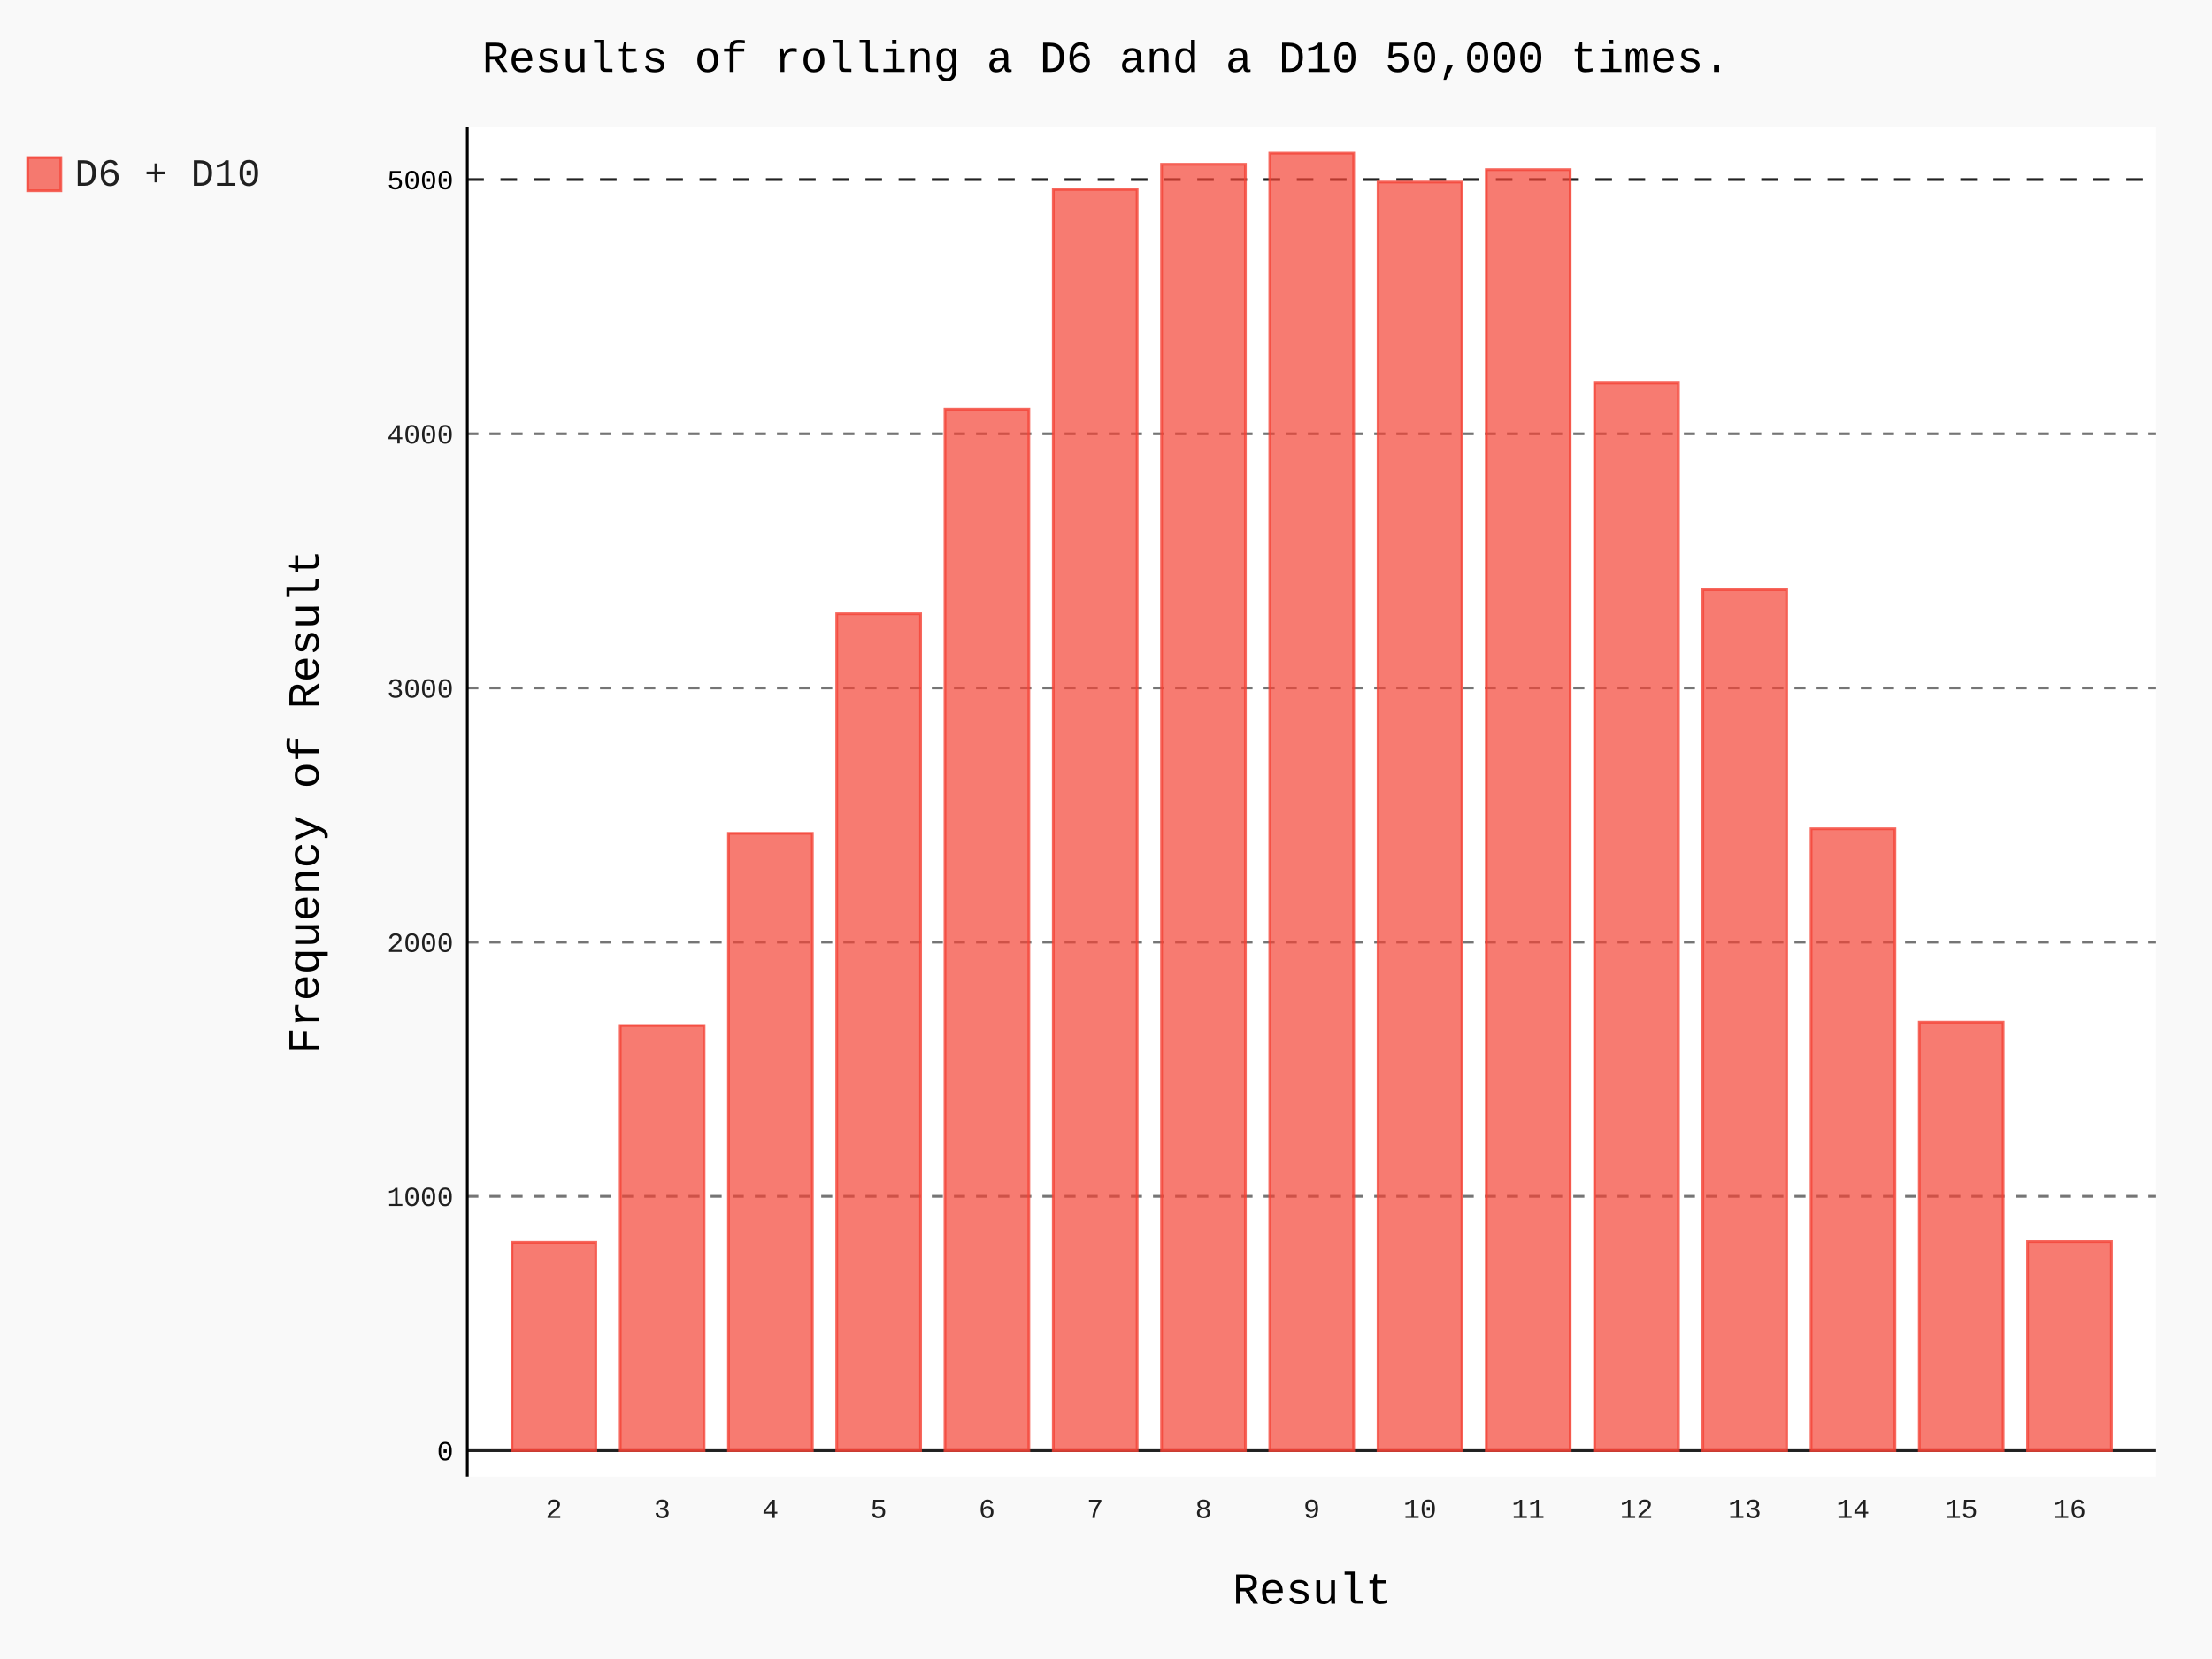
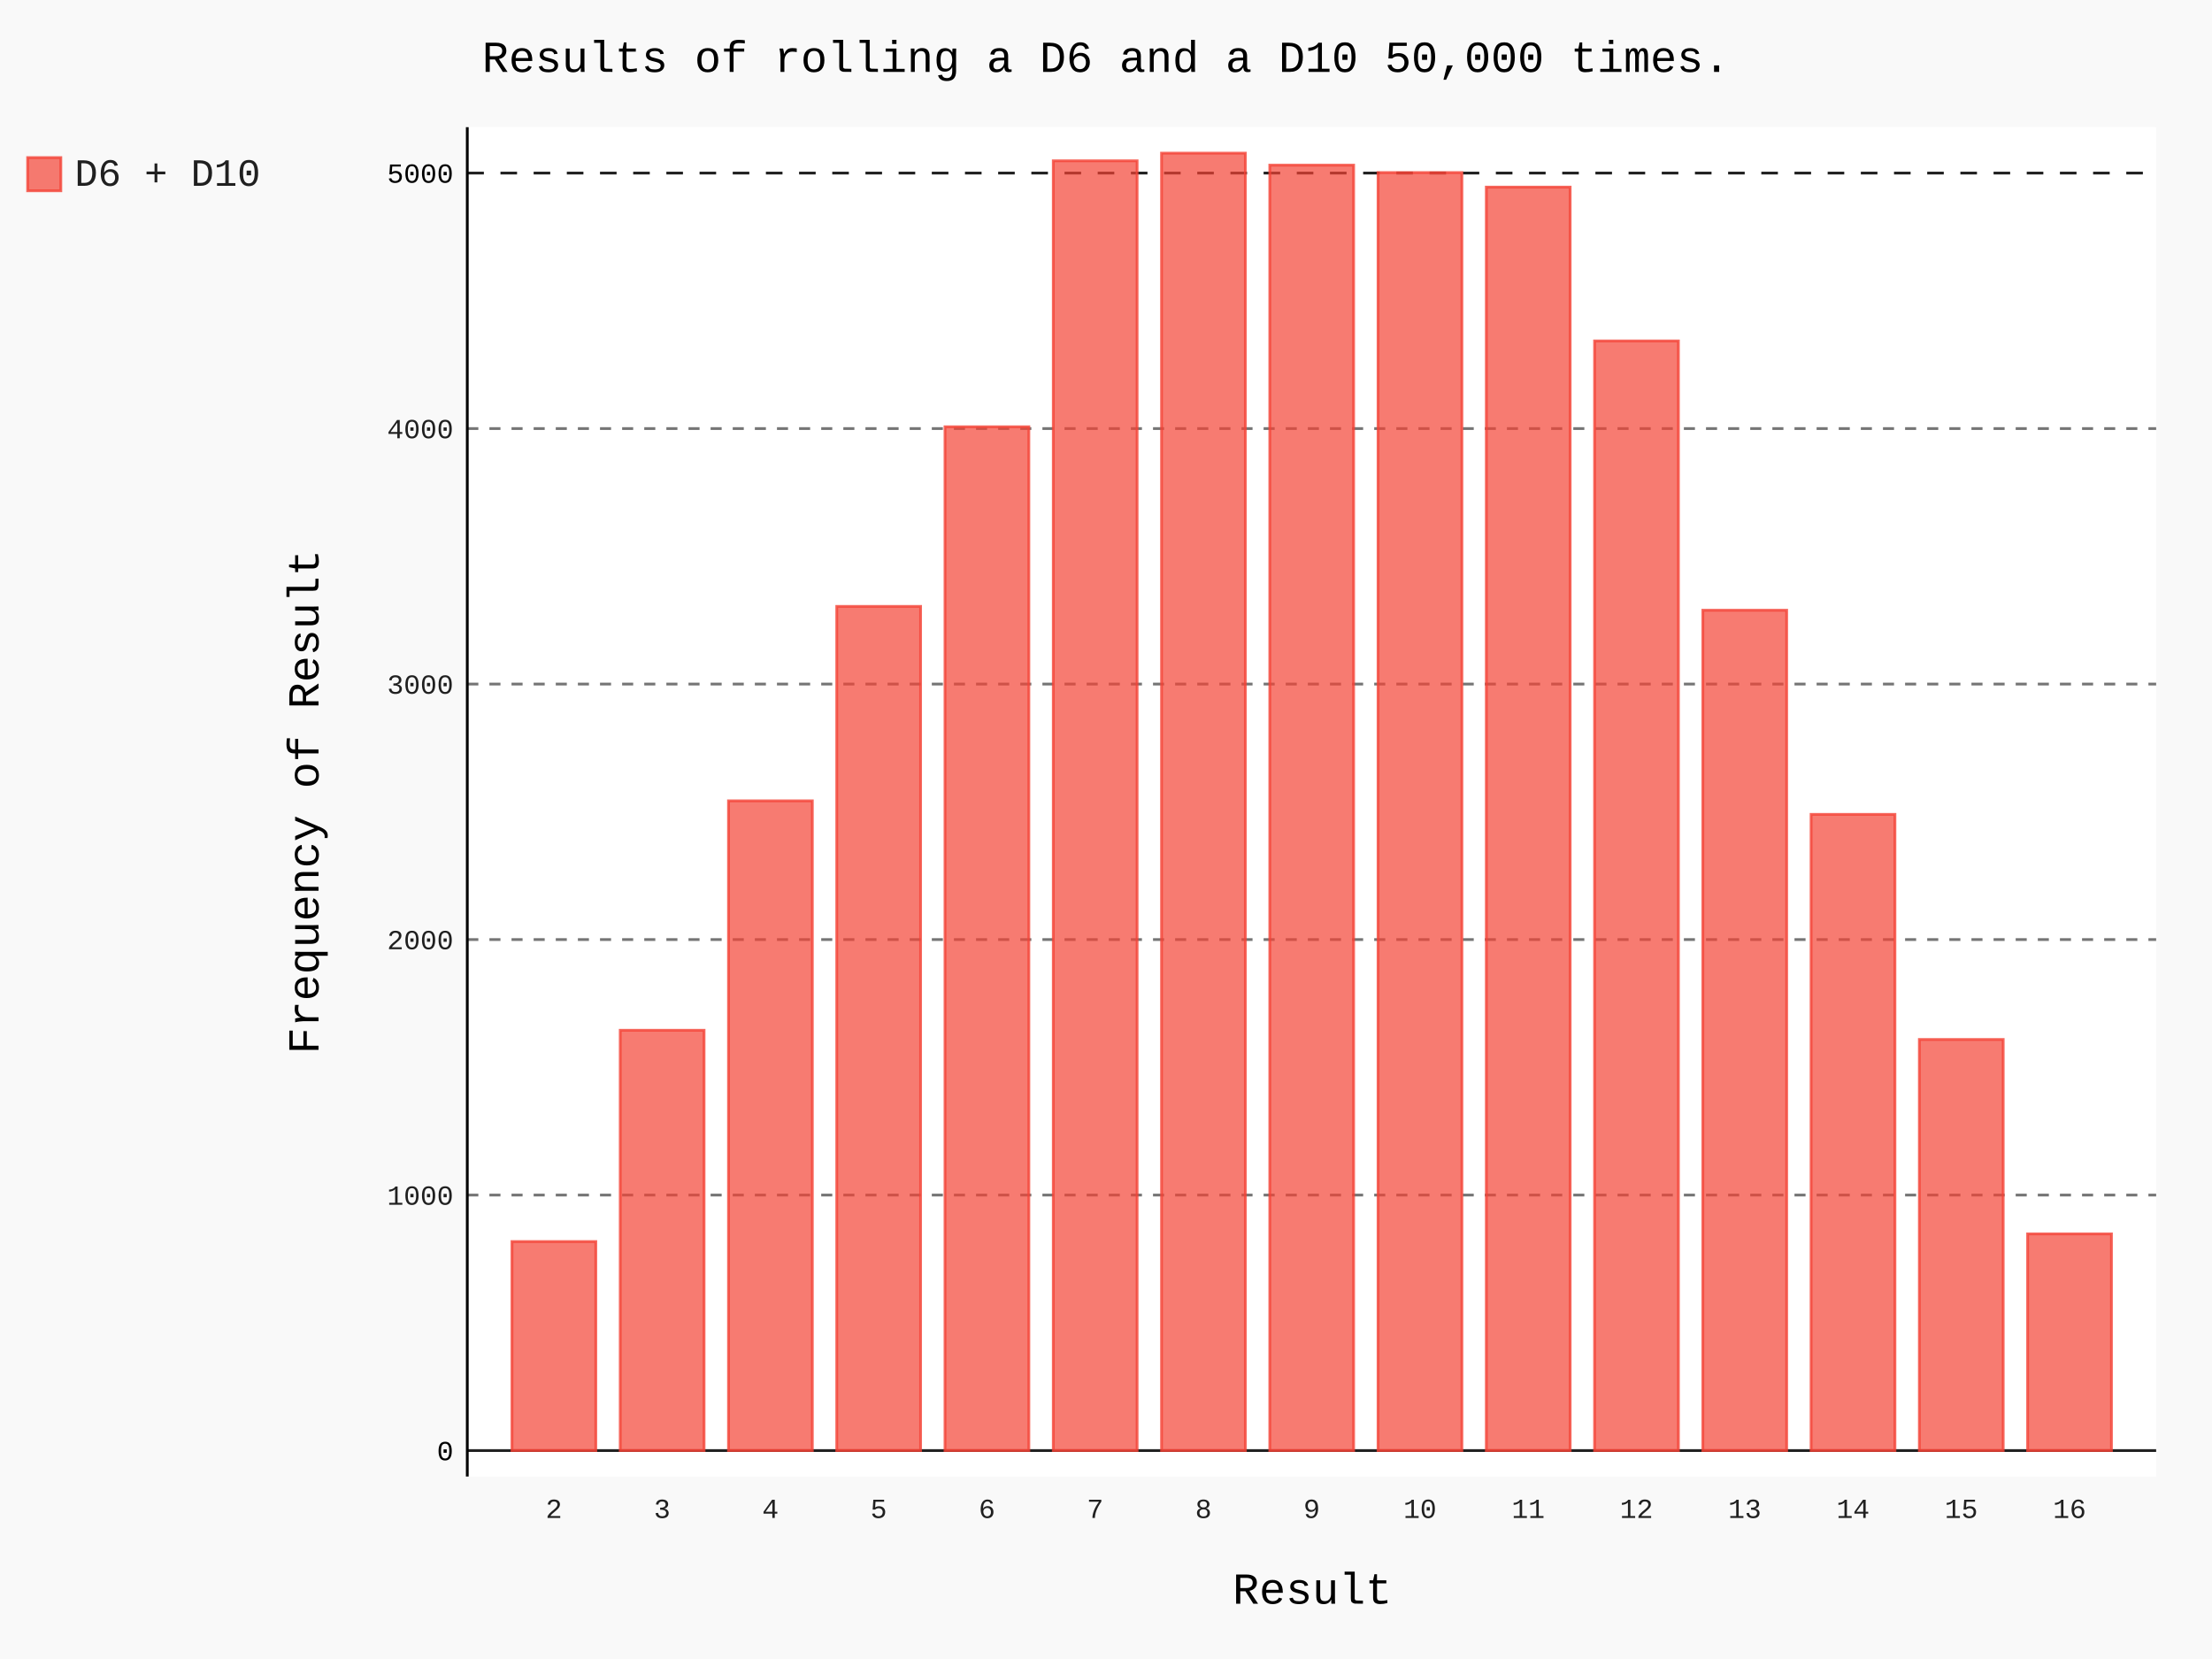
- <svg xmlns="http://www.w3.org/2000/svg" class="pygal-chart" id="chart-8429cf28-e8dc-4228-af47-44bc82ec99f9" viewBox="0 0 800 600">
+ <svg xmlns="http://www.w3.org/2000/svg" class="pygal-chart" id="chart-3778c945-d16f-4d5a-b7f5-441a4c0d33e5" viewBox="0 0 800 600">
  <defs>
-     <style type="text/css">#chart-8429cf28-e8dc-4228-af47-44bc82ec99f9{-webkit-user-select:none;-webkit-font-smoothing:antialiased;font-family:Consolas,"Liberation Mono",Menlo,Courier,monospace}#chart-8429cf28-e8dc-4228-af47-44bc82ec99f9 .title{font-family:Consolas,"Liberation Mono",Menlo,Courier,monospace;font-size:16px}#chart-8429cf28-e8dc-4228-af47-44bc82ec99f9 .legends .legend text{font-family:Consolas,"Liberation Mono",Menlo,Courier,monospace;font-size:14px}#chart-8429cf28-e8dc-4228-af47-44bc82ec99f9 .axis text{font-family:Consolas,"Liberation Mono",Menlo,Courier,monospace;font-size:10px}#chart-8429cf28-e8dc-4228-af47-44bc82ec99f9 .axis text.major{font-family:Consolas,"Liberation Mono",Menlo,Courier,monospace;font-size:10px}#chart-8429cf28-e8dc-4228-af47-44bc82ec99f9 .text-overlay text.value{font-family:Consolas,"Liberation Mono",Menlo,Courier,monospace;font-size:16px}#chart-8429cf28-e8dc-4228-af47-44bc82ec99f9 .text-overlay text.label{font-family:Consolas,"Liberation Mono",Menlo,Courier,monospace;font-size:10px}#chart-8429cf28-e8dc-4228-af47-44bc82ec99f9 .tooltip{font-family:Consolas,"Liberation Mono",Menlo,Courier,monospace;font-size:14px}#chart-8429cf28-e8dc-4228-af47-44bc82ec99f9 text.no_data{font-family:Consolas,"Liberation Mono",Menlo,Courier,monospace;font-size:64px}
- #chart-8429cf28-e8dc-4228-af47-44bc82ec99f9{background-color:rgba(249,249,249,1)}#chart-8429cf28-e8dc-4228-af47-44bc82ec99f9 path,#chart-8429cf28-e8dc-4228-af47-44bc82ec99f9 line,#chart-8429cf28-e8dc-4228-af47-44bc82ec99f9 rect,#chart-8429cf28-e8dc-4228-af47-44bc82ec99f9 circle{-webkit-transition:150ms;-moz-transition:150ms;transition:150ms}#chart-8429cf28-e8dc-4228-af47-44bc82ec99f9 .graph &gt; .background{fill:rgba(249,249,249,1)}#chart-8429cf28-e8dc-4228-af47-44bc82ec99f9 .plot &gt; .background{fill:rgba(255,255,255,1)}#chart-8429cf28-e8dc-4228-af47-44bc82ec99f9 .graph{fill:rgba(0,0,0,.87)}#chart-8429cf28-e8dc-4228-af47-44bc82ec99f9 text.no_data{fill:rgba(0,0,0,1)}#chart-8429cf28-e8dc-4228-af47-44bc82ec99f9 .title{fill:rgba(0,0,0,1)}#chart-8429cf28-e8dc-4228-af47-44bc82ec99f9 .legends .legend text{fill:rgba(0,0,0,.87)}#chart-8429cf28-e8dc-4228-af47-44bc82ec99f9 .legends .legend:hover text{fill:rgba(0,0,0,1)}#chart-8429cf28-e8dc-4228-af47-44bc82ec99f9 .axis .line{stroke:rgba(0,0,0,1)}#chart-8429cf28-e8dc-4228-af47-44bc82ec99f9 .axis .guide.line{stroke:rgba(0,0,0,.54)}#chart-8429cf28-e8dc-4228-af47-44bc82ec99f9 .axis .major.line{stroke:rgba(0,0,0,.87)}#chart-8429cf28-e8dc-4228-af47-44bc82ec99f9 .axis text.major{fill:rgba(0,0,0,1)}#chart-8429cf28-e8dc-4228-af47-44bc82ec99f9 .axis.y .guides:hover .guide.line,#chart-8429cf28-e8dc-4228-af47-44bc82ec99f9 .line-graph .axis.x .guides:hover .guide.line,#chart-8429cf28-e8dc-4228-af47-44bc82ec99f9 .stackedline-graph .axis.x .guides:hover .guide.line,#chart-8429cf28-e8dc-4228-af47-44bc82ec99f9 .xy-graph .axis.x .guides:hover .guide.line{stroke:rgba(0,0,0,1)}#chart-8429cf28-e8dc-4228-af47-44bc82ec99f9 .axis .guides:hover text{fill:rgba(0,0,0,1)}#chart-8429cf28-e8dc-4228-af47-44bc82ec99f9 .reactive{fill-opacity:.7;stroke-opacity:.8}#chart-8429cf28-e8dc-4228-af47-44bc82ec99f9 .ci{stroke:rgba(0,0,0,.87)}#chart-8429cf28-e8dc-4228-af47-44bc82ec99f9 .reactive.active,#chart-8429cf28-e8dc-4228-af47-44bc82ec99f9 .active .reactive{fill-opacity:.8;stroke-opacity:.9;stroke-width:4}#chart-8429cf28-e8dc-4228-af47-44bc82ec99f9 .ci .reactive.active{stroke-width:1.5}#chart-8429cf28-e8dc-4228-af47-44bc82ec99f9 .series text{fill:rgba(0,0,0,1)}#chart-8429cf28-e8dc-4228-af47-44bc82ec99f9 .tooltip rect{fill:rgba(255,255,255,1);stroke:rgba(0,0,0,1);-webkit-transition:opacity 150ms;-moz-transition:opacity 150ms;transition:opacity 150ms}#chart-8429cf28-e8dc-4228-af47-44bc82ec99f9 .tooltip .label{fill:rgba(0,0,0,.87)}#chart-8429cf28-e8dc-4228-af47-44bc82ec99f9 .tooltip .label{fill:rgba(0,0,0,.87)}#chart-8429cf28-e8dc-4228-af47-44bc82ec99f9 .tooltip .legend{font-size:.8em;fill:rgba(0,0,0,.54)}#chart-8429cf28-e8dc-4228-af47-44bc82ec99f9 .tooltip .x_label{font-size:.6em;fill:rgba(0,0,0,1)}#chart-8429cf28-e8dc-4228-af47-44bc82ec99f9 .tooltip .xlink{font-size:.5em;text-decoration:underline}#chart-8429cf28-e8dc-4228-af47-44bc82ec99f9 .tooltip .value{font-size:1.5em}#chart-8429cf28-e8dc-4228-af47-44bc82ec99f9 .bound{font-size:.5em}#chart-8429cf28-e8dc-4228-af47-44bc82ec99f9 .max-value{font-size:.75em;fill:rgba(0,0,0,.54)}#chart-8429cf28-e8dc-4228-af47-44bc82ec99f9 .map-element{fill:rgba(255,255,255,1);stroke:rgba(0,0,0,.54) !important}#chart-8429cf28-e8dc-4228-af47-44bc82ec99f9 .map-element .reactive{fill-opacity:inherit;stroke-opacity:inherit}#chart-8429cf28-e8dc-4228-af47-44bc82ec99f9 .color-0,#chart-8429cf28-e8dc-4228-af47-44bc82ec99f9 .color-0 a:visited{stroke:#F44336;fill:#F44336}#chart-8429cf28-e8dc-4228-af47-44bc82ec99f9 .text-overlay .color-0 text{fill:black}
- #chart-8429cf28-e8dc-4228-af47-44bc82ec99f9 text.no_data{text-anchor:middle}#chart-8429cf28-e8dc-4228-af47-44bc82ec99f9 .guide.line{fill:none}#chart-8429cf28-e8dc-4228-af47-44bc82ec99f9 .centered{text-anchor:middle}#chart-8429cf28-e8dc-4228-af47-44bc82ec99f9 .title{text-anchor:middle}#chart-8429cf28-e8dc-4228-af47-44bc82ec99f9 .legends .legend text{fill-opacity:1}#chart-8429cf28-e8dc-4228-af47-44bc82ec99f9 .axis.x text{text-anchor:middle}#chart-8429cf28-e8dc-4228-af47-44bc82ec99f9 .axis.x:not(.web) text[transform]{text-anchor:start}#chart-8429cf28-e8dc-4228-af47-44bc82ec99f9 .axis.x:not(.web) text[transform].backwards{text-anchor:end}#chart-8429cf28-e8dc-4228-af47-44bc82ec99f9 .axis.y text{text-anchor:end}#chart-8429cf28-e8dc-4228-af47-44bc82ec99f9 .axis.y text[transform].backwards{text-anchor:start}#chart-8429cf28-e8dc-4228-af47-44bc82ec99f9 .axis.y2 text{text-anchor:start}#chart-8429cf28-e8dc-4228-af47-44bc82ec99f9 .axis.y2 text[transform].backwards{text-anchor:end}#chart-8429cf28-e8dc-4228-af47-44bc82ec99f9 .axis .guide.line{stroke-dasharray:4,4}#chart-8429cf28-e8dc-4228-af47-44bc82ec99f9 .axis .major.guide.line{stroke-dasharray:6,6}#chart-8429cf28-e8dc-4228-af47-44bc82ec99f9 .horizontal .axis.y .guide.line,#chart-8429cf28-e8dc-4228-af47-44bc82ec99f9 .horizontal .axis.y2 .guide.line,#chart-8429cf28-e8dc-4228-af47-44bc82ec99f9 .vertical .axis.x .guide.line{opacity:0}#chart-8429cf28-e8dc-4228-af47-44bc82ec99f9 .horizontal .axis.always_show .guide.line,#chart-8429cf28-e8dc-4228-af47-44bc82ec99f9 .vertical .axis.always_show .guide.line{opacity:1 !important}#chart-8429cf28-e8dc-4228-af47-44bc82ec99f9 .axis.y .guides:hover .guide.line,#chart-8429cf28-e8dc-4228-af47-44bc82ec99f9 .axis.y2 .guides:hover .guide.line,#chart-8429cf28-e8dc-4228-af47-44bc82ec99f9 .axis.x .guides:hover .guide.line{opacity:1}#chart-8429cf28-e8dc-4228-af47-44bc82ec99f9 .axis .guides:hover text{opacity:1}#chart-8429cf28-e8dc-4228-af47-44bc82ec99f9 .nofill{fill:none}#chart-8429cf28-e8dc-4228-af47-44bc82ec99f9 .subtle-fill{fill-opacity:.2}#chart-8429cf28-e8dc-4228-af47-44bc82ec99f9 .dot{stroke-width:1px;fill-opacity:1}#chart-8429cf28-e8dc-4228-af47-44bc82ec99f9 .dot.active{stroke-width:5px}#chart-8429cf28-e8dc-4228-af47-44bc82ec99f9 .dot.negative{fill:transparent}#chart-8429cf28-e8dc-4228-af47-44bc82ec99f9 text,#chart-8429cf28-e8dc-4228-af47-44bc82ec99f9 tspan{stroke:none !important}#chart-8429cf28-e8dc-4228-af47-44bc82ec99f9 .series text.active{opacity:1}#chart-8429cf28-e8dc-4228-af47-44bc82ec99f9 .tooltip rect{fill-opacity:.95;stroke-width:.5}#chart-8429cf28-e8dc-4228-af47-44bc82ec99f9 .tooltip text{fill-opacity:1}#chart-8429cf28-e8dc-4228-af47-44bc82ec99f9 .showable{visibility:hidden}#chart-8429cf28-e8dc-4228-af47-44bc82ec99f9 .showable.shown{visibility:visible}#chart-8429cf28-e8dc-4228-af47-44bc82ec99f9 .gauge-background{fill:rgba(229,229,229,1);stroke:none}#chart-8429cf28-e8dc-4228-af47-44bc82ec99f9 .bg-lines{stroke:rgba(249,249,249,1);stroke-width:2px}</style>
+     <style type="text/css">#chart-3778c945-d16f-4d5a-b7f5-441a4c0d33e5{-webkit-user-select:none;-webkit-font-smoothing:antialiased;font-family:Consolas,"Liberation Mono",Menlo,Courier,monospace}#chart-3778c945-d16f-4d5a-b7f5-441a4c0d33e5 .title{font-family:Consolas,"Liberation Mono",Menlo,Courier,monospace;font-size:16px}#chart-3778c945-d16f-4d5a-b7f5-441a4c0d33e5 .legends .legend text{font-family:Consolas,"Liberation Mono",Menlo,Courier,monospace;font-size:14px}#chart-3778c945-d16f-4d5a-b7f5-441a4c0d33e5 .axis text{font-family:Consolas,"Liberation Mono",Menlo,Courier,monospace;font-size:10px}#chart-3778c945-d16f-4d5a-b7f5-441a4c0d33e5 .axis text.major{font-family:Consolas,"Liberation Mono",Menlo,Courier,monospace;font-size:10px}#chart-3778c945-d16f-4d5a-b7f5-441a4c0d33e5 .text-overlay text.value{font-family:Consolas,"Liberation Mono",Menlo,Courier,monospace;font-size:16px}#chart-3778c945-d16f-4d5a-b7f5-441a4c0d33e5 .text-overlay text.label{font-family:Consolas,"Liberation Mono",Menlo,Courier,monospace;font-size:10px}#chart-3778c945-d16f-4d5a-b7f5-441a4c0d33e5 .tooltip{font-family:Consolas,"Liberation Mono",Menlo,Courier,monospace;font-size:14px}#chart-3778c945-d16f-4d5a-b7f5-441a4c0d33e5 text.no_data{font-family:Consolas,"Liberation Mono",Menlo,Courier,monospace;font-size:64px}
+ #chart-3778c945-d16f-4d5a-b7f5-441a4c0d33e5{background-color:rgba(249,249,249,1)}#chart-3778c945-d16f-4d5a-b7f5-441a4c0d33e5 path,#chart-3778c945-d16f-4d5a-b7f5-441a4c0d33e5 line,#chart-3778c945-d16f-4d5a-b7f5-441a4c0d33e5 rect,#chart-3778c945-d16f-4d5a-b7f5-441a4c0d33e5 circle{-webkit-transition:150ms;-moz-transition:150ms;transition:150ms}#chart-3778c945-d16f-4d5a-b7f5-441a4c0d33e5 .graph &gt; .background{fill:rgba(249,249,249,1)}#chart-3778c945-d16f-4d5a-b7f5-441a4c0d33e5 .plot &gt; .background{fill:rgba(255,255,255,1)}#chart-3778c945-d16f-4d5a-b7f5-441a4c0d33e5 .graph{fill:rgba(0,0,0,.87)}#chart-3778c945-d16f-4d5a-b7f5-441a4c0d33e5 text.no_data{fill:rgba(0,0,0,1)}#chart-3778c945-d16f-4d5a-b7f5-441a4c0d33e5 .title{fill:rgba(0,0,0,1)}#chart-3778c945-d16f-4d5a-b7f5-441a4c0d33e5 .legends .legend text{fill:rgba(0,0,0,.87)}#chart-3778c945-d16f-4d5a-b7f5-441a4c0d33e5 .legends .legend:hover text{fill:rgba(0,0,0,1)}#chart-3778c945-d16f-4d5a-b7f5-441a4c0d33e5 .axis .line{stroke:rgba(0,0,0,1)}#chart-3778c945-d16f-4d5a-b7f5-441a4c0d33e5 .axis .guide.line{stroke:rgba(0,0,0,.54)}#chart-3778c945-d16f-4d5a-b7f5-441a4c0d33e5 .axis .major.line{stroke:rgba(0,0,0,.87)}#chart-3778c945-d16f-4d5a-b7f5-441a4c0d33e5 .axis text.major{fill:rgba(0,0,0,1)}#chart-3778c945-d16f-4d5a-b7f5-441a4c0d33e5 .axis.y .guides:hover .guide.line,#chart-3778c945-d16f-4d5a-b7f5-441a4c0d33e5 .line-graph .axis.x .guides:hover .guide.line,#chart-3778c945-d16f-4d5a-b7f5-441a4c0d33e5 .stackedline-graph .axis.x .guides:hover .guide.line,#chart-3778c945-d16f-4d5a-b7f5-441a4c0d33e5 .xy-graph .axis.x .guides:hover .guide.line{stroke:rgba(0,0,0,1)}#chart-3778c945-d16f-4d5a-b7f5-441a4c0d33e5 .axis .guides:hover text{fill:rgba(0,0,0,1)}#chart-3778c945-d16f-4d5a-b7f5-441a4c0d33e5 .reactive{fill-opacity:.7;stroke-opacity:.8}#chart-3778c945-d16f-4d5a-b7f5-441a4c0d33e5 .ci{stroke:rgba(0,0,0,.87)}#chart-3778c945-d16f-4d5a-b7f5-441a4c0d33e5 .reactive.active,#chart-3778c945-d16f-4d5a-b7f5-441a4c0d33e5 .active .reactive{fill-opacity:.8;stroke-opacity:.9;stroke-width:4}#chart-3778c945-d16f-4d5a-b7f5-441a4c0d33e5 .ci .reactive.active{stroke-width:1.5}#chart-3778c945-d16f-4d5a-b7f5-441a4c0d33e5 .series text{fill:rgba(0,0,0,1)}#chart-3778c945-d16f-4d5a-b7f5-441a4c0d33e5 .tooltip rect{fill:rgba(255,255,255,1);stroke:rgba(0,0,0,1);-webkit-transition:opacity 150ms;-moz-transition:opacity 150ms;transition:opacity 150ms}#chart-3778c945-d16f-4d5a-b7f5-441a4c0d33e5 .tooltip .label{fill:rgba(0,0,0,.87)}#chart-3778c945-d16f-4d5a-b7f5-441a4c0d33e5 .tooltip .label{fill:rgba(0,0,0,.87)}#chart-3778c945-d16f-4d5a-b7f5-441a4c0d33e5 .tooltip .legend{font-size:.8em;fill:rgba(0,0,0,.54)}#chart-3778c945-d16f-4d5a-b7f5-441a4c0d33e5 .tooltip .x_label{font-size:.6em;fill:rgba(0,0,0,1)}#chart-3778c945-d16f-4d5a-b7f5-441a4c0d33e5 .tooltip .xlink{font-size:.5em;text-decoration:underline}#chart-3778c945-d16f-4d5a-b7f5-441a4c0d33e5 .tooltip .value{font-size:1.5em}#chart-3778c945-d16f-4d5a-b7f5-441a4c0d33e5 .bound{font-size:.5em}#chart-3778c945-d16f-4d5a-b7f5-441a4c0d33e5 .max-value{font-size:.75em;fill:rgba(0,0,0,.54)}#chart-3778c945-d16f-4d5a-b7f5-441a4c0d33e5 .map-element{fill:rgba(255,255,255,1);stroke:rgba(0,0,0,.54) !important}#chart-3778c945-d16f-4d5a-b7f5-441a4c0d33e5 .map-element .reactive{fill-opacity:inherit;stroke-opacity:inherit}#chart-3778c945-d16f-4d5a-b7f5-441a4c0d33e5 .color-0,#chart-3778c945-d16f-4d5a-b7f5-441a4c0d33e5 .color-0 a:visited{stroke:#F44336;fill:#F44336}#chart-3778c945-d16f-4d5a-b7f5-441a4c0d33e5 .text-overlay .color-0 text{fill:black}
+ #chart-3778c945-d16f-4d5a-b7f5-441a4c0d33e5 text.no_data{text-anchor:middle}#chart-3778c945-d16f-4d5a-b7f5-441a4c0d33e5 .guide.line{fill:none}#chart-3778c945-d16f-4d5a-b7f5-441a4c0d33e5 .centered{text-anchor:middle}#chart-3778c945-d16f-4d5a-b7f5-441a4c0d33e5 .title{text-anchor:middle}#chart-3778c945-d16f-4d5a-b7f5-441a4c0d33e5 .legends .legend text{fill-opacity:1}#chart-3778c945-d16f-4d5a-b7f5-441a4c0d33e5 .axis.x text{text-anchor:middle}#chart-3778c945-d16f-4d5a-b7f5-441a4c0d33e5 .axis.x:not(.web) text[transform]{text-anchor:start}#chart-3778c945-d16f-4d5a-b7f5-441a4c0d33e5 .axis.x:not(.web) text[transform].backwards{text-anchor:end}#chart-3778c945-d16f-4d5a-b7f5-441a4c0d33e5 .axis.y text{text-anchor:end}#chart-3778c945-d16f-4d5a-b7f5-441a4c0d33e5 .axis.y text[transform].backwards{text-anchor:start}#chart-3778c945-d16f-4d5a-b7f5-441a4c0d33e5 .axis.y2 text{text-anchor:start}#chart-3778c945-d16f-4d5a-b7f5-441a4c0d33e5 .axis.y2 text[transform].backwards{text-anchor:end}#chart-3778c945-d16f-4d5a-b7f5-441a4c0d33e5 .axis .guide.line{stroke-dasharray:4,4}#chart-3778c945-d16f-4d5a-b7f5-441a4c0d33e5 .axis .major.guide.line{stroke-dasharray:6,6}#chart-3778c945-d16f-4d5a-b7f5-441a4c0d33e5 .horizontal .axis.y .guide.line,#chart-3778c945-d16f-4d5a-b7f5-441a4c0d33e5 .horizontal .axis.y2 .guide.line,#chart-3778c945-d16f-4d5a-b7f5-441a4c0d33e5 .vertical .axis.x .guide.line{opacity:0}#chart-3778c945-d16f-4d5a-b7f5-441a4c0d33e5 .horizontal .axis.always_show .guide.line,#chart-3778c945-d16f-4d5a-b7f5-441a4c0d33e5 .vertical .axis.always_show .guide.line{opacity:1 !important}#chart-3778c945-d16f-4d5a-b7f5-441a4c0d33e5 .axis.y .guides:hover .guide.line,#chart-3778c945-d16f-4d5a-b7f5-441a4c0d33e5 .axis.y2 .guides:hover .guide.line,#chart-3778c945-d16f-4d5a-b7f5-441a4c0d33e5 .axis.x .guides:hover .guide.line{opacity:1}#chart-3778c945-d16f-4d5a-b7f5-441a4c0d33e5 .axis .guides:hover text{opacity:1}#chart-3778c945-d16f-4d5a-b7f5-441a4c0d33e5 .nofill{fill:none}#chart-3778c945-d16f-4d5a-b7f5-441a4c0d33e5 .subtle-fill{fill-opacity:.2}#chart-3778c945-d16f-4d5a-b7f5-441a4c0d33e5 .dot{stroke-width:1px;fill-opacity:1}#chart-3778c945-d16f-4d5a-b7f5-441a4c0d33e5 .dot.active{stroke-width:5px}#chart-3778c945-d16f-4d5a-b7f5-441a4c0d33e5 .dot.negative{fill:transparent}#chart-3778c945-d16f-4d5a-b7f5-441a4c0d33e5 text,#chart-3778c945-d16f-4d5a-b7f5-441a4c0d33e5 tspan{stroke:none !important}#chart-3778c945-d16f-4d5a-b7f5-441a4c0d33e5 .series text.active{opacity:1}#chart-3778c945-d16f-4d5a-b7f5-441a4c0d33e5 .tooltip rect{fill-opacity:.95;stroke-width:.5}#chart-3778c945-d16f-4d5a-b7f5-441a4c0d33e5 .tooltip text{fill-opacity:1}#chart-3778c945-d16f-4d5a-b7f5-441a4c0d33e5 .showable{visibility:hidden}#chart-3778c945-d16f-4d5a-b7f5-441a4c0d33e5 .showable.shown{visibility:visible}#chart-3778c945-d16f-4d5a-b7f5-441a4c0d33e5 .gauge-background{fill:rgba(229,229,229,1);stroke:none}#chart-3778c945-d16f-4d5a-b7f5-441a4c0d33e5 .bg-lines{stroke:rgba(249,249,249,1);stroke-width:2px}</style>
  </defs>
  <g class="graph bar-graph vertical">
    <rect class="background" height="600" width="800" x="0" y="0" />
    <g class="plot" transform="translate(169, 46)">
      <rect class="background" height="488" width="610.8" x="0" y="0" />
      <g class="axis y always_show">
        <g class="guides">
          <path class="axis major line" d="M0 478.615 h610.8" />
          <text class="major" x="-5" y="482.115">0</text>
        </g>
        <g class="guides">
-           <path class="guide line" d="M0 386.681 h610.8" />
-           <text class="" x="-5" y="390.181">1000</text>
+           <path class="guide line" d="M0 386.211 h610.8" />
+           <text class="" x="-5" y="389.711">1000</text>
        </g>
        <g class="guides">
-           <path class="guide line" d="M0 294.748 h610.8" />
-           <text class="" x="-5" y="298.248">2000</text>
+           <path class="guide line" d="M0 293.806 h610.8" />
+           <text class="" x="-5" y="297.306">2000</text>
        </g>
        <g class="guides">
-           <path class="guide line" d="M0 202.814 h610.8" />
-           <text class="" x="-5" y="206.314">3000</text>
+           <path class="guide line" d="M0 201.401 h610.8" />
+           <text class="" x="-5" y="204.901">3000</text>
        </g>
        <g class="guides">
-           <path class="guide line" d="M0 110.88 h610.8" />
-           <text class="" x="-5" y="114.38">4000</text>
+           <path class="guide line" d="M0 108.997 h610.8" />
+           <text class="" x="-5" y="112.497">4000</text>
        </g>
        <g class="guides">
-           <path class="major guide line" d="M0 18.946 h610.8" />
-           <text class="major" x="-5" y="22.446">5000</text>
+           <path class="major guide line" d="M0 16.592 h610.8" />
+           <text class="major" x="-5" y="20.092">5000</text>
        </g>
      </g>
      <g class="axis x">
        <path class="line" d="M0 0 v488" />
        <g class="guides">
          <path class="guide line" d="M31.323 0 v488" />
          <text class="" x="31.323" y="503.0">2</text>
        </g>
        <g class="guides">
          <path class="guide line" d="M70.477 0 v488" />
          <text class="" x="70.477" y="503.0">3</text>
        </g>
        <g class="guides">
          <path class="guide line" d="M109.631 0 v488" />
          <text class="" x="109.631" y="503.0">4</text>
        </g>
        <g class="guides">
          <path class="guide line" d="M148.785 0 v488" />
          <text class="" x="148.785" y="503.0">5</text>
        </g>
        <g class="guides">
          <path class="guide line" d="M187.938 0 v488" />
          <text class="" x="187.938" y="503.0">6</text>
        </g>
        <g class="guides">
          <path class="guide line" d="M227.092 0 v488" />
          <text class="" x="227.092" y="503.0">7</text>
        </g>
        <g class="guides">
          <path class="guide line" d="M266.246 0 v488" />
          <text class="" x="266.246" y="503.0">8</text>
        </g>
        <g class="guides">
          <path class="guide line" d="M305.4 0 v488" />
          <text class="" x="305.4" y="503.0">9</text>
        </g>
        <g class="guides">
          <path class="guide line" d="M344.554 0 v488" />
          <text class="" x="344.554" y="503.0">10</text>
        </g>
        <g class="guides">
          <path class="guide line" d="M383.708 0 v488" />
          <text class="" x="383.708" y="503.0">11</text>
        </g>
        <g class="guides">
          <path class="guide line" d="M422.862 0 v488" />
          <text class="" x="422.862" y="503.0">12</text>
        </g>
        <g class="guides">
          <path class="guide line" d="M462.015 0 v488" />
          <text class="" x="462.015" y="503.0">13</text>
        </g>
        <g class="guides">
          <path class="guide line" d="M501.169 0 v488" />
          <text class="" x="501.169" y="503.0">14</text>
        </g>
        <g class="guides">
          <path class="guide line" d="M540.323 0 v488" />
          <text class="" x="540.323" y="503.0">15</text>
        </g>
        <g class="guides">
          <path class="guide line" d="M579.477 0 v488" />
          <text class="" x="579.477" y="503.0">16</text>
        </g>
      </g>
      <g class="series serie-0 color-0">
        <g class="bars">
          <g class="bar">
-             <rect class="rect reactive tooltip-trigger" height="75.202" rx="0" ry="0" width="30.321" x="16.163" y="403.413" />
+             <rect class="rect reactive tooltip-trigger" height="75.587" rx="0" ry="0" width="30.321" x="16.163" y="403.028" />
          </g>
          <g class="bar">
-             <rect class="rect reactive tooltip-trigger" height="153.714" rx="0" ry="0" width="30.321" x="55.317" y="324.902" />
+             <rect class="rect reactive tooltip-trigger" height="152.006" rx="0" ry="0" width="30.321" x="55.317" y="326.61" />
          </g>
          <g class="bar">
-             <rect class="rect reactive tooltip-trigger" height="223.216" rx="0" ry="0" width="30.321" x="94.47" y="255.4" />
+             <rect class="rect reactive tooltip-trigger" height="234.985" rx="0" ry="0" width="30.321" x="94.47" y="243.63" />
          </g>
          <g class="bar">
-             <rect class="rect reactive tooltip-trigger" height="302.646" rx="0" ry="0" width="30.321" x="133.624" y="175.969" />
+             <rect class="rect reactive tooltip-trigger" height="305.305" rx="0" ry="0" width="30.321" x="133.624" y="173.31" />
          </g>
          <g class="bar">
-             <rect class="rect reactive tooltip-trigger" height="376.653" rx="0" ry="0" width="30.321" x="172.778" y="101.962" />
+             <rect class="rect reactive tooltip-trigger" height="370.265" rx="0" ry="0" width="30.321" x="172.778" y="108.35" />
          </g>
          <g class="bar">
-             <rect class="rect reactive tooltip-trigger" height="456.084" rx="0" ry="0" width="30.321" x="211.932" y="22.531" />
+             <rect class="rect reactive tooltip-trigger" height="466.459" rx="0" ry="0" width="30.321" x="211.932" y="12.157" />
          </g>
          <g class="bar">
-             <rect class="rect reactive tooltip-trigger" height="465.186" rx="0" ry="0" width="30.321" x="251.086" y="13.43" />
+             <rect class="rect reactive tooltip-trigger" height="469.231" rx="0" ry="0" width="30.321" x="251.086" y="9.385" />
          </g>
          <g class="bar">
-             <rect class="rect reactive tooltip-trigger" height="469.231" rx="0" ry="0" width="30.321" x="290.24" y="9.385" />
+             <rect class="rect reactive tooltip-trigger" height="464.888" rx="0" ry="0" width="30.321" x="290.24" y="13.728" />
          </g>
          <g class="bar">
-             <rect class="rect reactive tooltip-trigger" height="458.75" rx="0" ry="0" width="30.321" x="329.393" y="19.865" />
+             <rect class="rect reactive tooltip-trigger" height="462.208" rx="0" ry="0" width="30.321" x="329.393" y="16.407" />
          </g>
          <g class="bar">
-             <rect class="rect reactive tooltip-trigger" height="463.255" rx="0" ry="0" width="30.321" x="368.547" y="15.36" />
+             <rect class="rect reactive tooltip-trigger" height="456.941" rx="0" ry="0" width="30.321" x="368.547" y="21.674" />
          </g>
          <g class="bar">
-             <rect class="rect reactive tooltip-trigger" height="386.122" rx="0" ry="0" width="30.321" x="407.701" y="92.493" />
+             <rect class="rect reactive tooltip-trigger" height="401.313" rx="0" ry="0" width="30.321" x="407.701" y="77.302" />
          </g>
          <g class="bar">
-             <rect class="rect reactive tooltip-trigger" height="311.38" rx="0" ry="0" width="30.321" x="446.855" y="167.235" />
+             <rect class="rect reactive tooltip-trigger" height="303.919" rx="0" ry="0" width="30.321" x="446.855" y="174.697" />
          </g>
          <g class="bar">
-             <rect class="rect reactive tooltip-trigger" height="224.87" rx="0" ry="0" width="30.321" x="486.009" y="253.745" />
+             <rect class="rect reactive tooltip-trigger" height="230.088" rx="0" ry="0" width="30.321" x="486.009" y="248.528" />
          </g>
          <g class="bar">
-             <rect class="rect reactive tooltip-trigger" height="154.909" rx="0" ry="0" width="30.321" x="525.163" y="323.707" />
+             <rect class="rect reactive tooltip-trigger" height="148.679" rx="0" ry="0" width="30.321" x="525.163" y="329.936" />
          </g>
          <g class="bar">
-             <rect class="rect reactive tooltip-trigger" height="75.478" rx="0" ry="0" width="30.321" x="564.317" y="403.138" />
+             <rect class="rect reactive tooltip-trigger" height="78.359" rx="0" ry="0" width="30.321" x="564.317" y="400.256" />
          </g>
        </g>
      </g>
    </g>
    <g class="titles">
      <text class="title plot_title" x="400.0" y="26">Results of rolling a D6 and a D10 50,000 times.</text>
      <text class="title" x="474.6" y="580">Result</text>
      <text class="title" transform="rotate(-90 89.2 290)" x="89.2" y="316.0">Frequency of Result</text>
    </g>
    <g class="plot overlay" transform="translate(169, 46)">
      <g class="series serie-0 color-0" />
    </g>
    <g class="plot text-overlay" transform="translate(169, 46)">
      <g class="series serie-0 color-0" />
    </g>
    <g class="plot tooltip-overlay" transform="translate(169, 46)">
      <g class="tooltip" style="opacity: 0" transform="translate(0 0)">
        <rect class="tooltip-box" height="0" rx="0" ry="0" width="0" />
        <g class="text" />
      </g>
    </g>
    <g class="legends" transform="translate(10, 56)">
      <g class="legend reactive activate-serie" id="activate-serie-0">
        <rect class="color-0 reactive" height="12" width="12" x="0.0" y="1.0" />
        <text x="17.0" y="11.2">D6 + D10</text>
      </g>
    </g>
    <g class="legends" transform="translate(790, 56)" />
  </g>
</svg>
